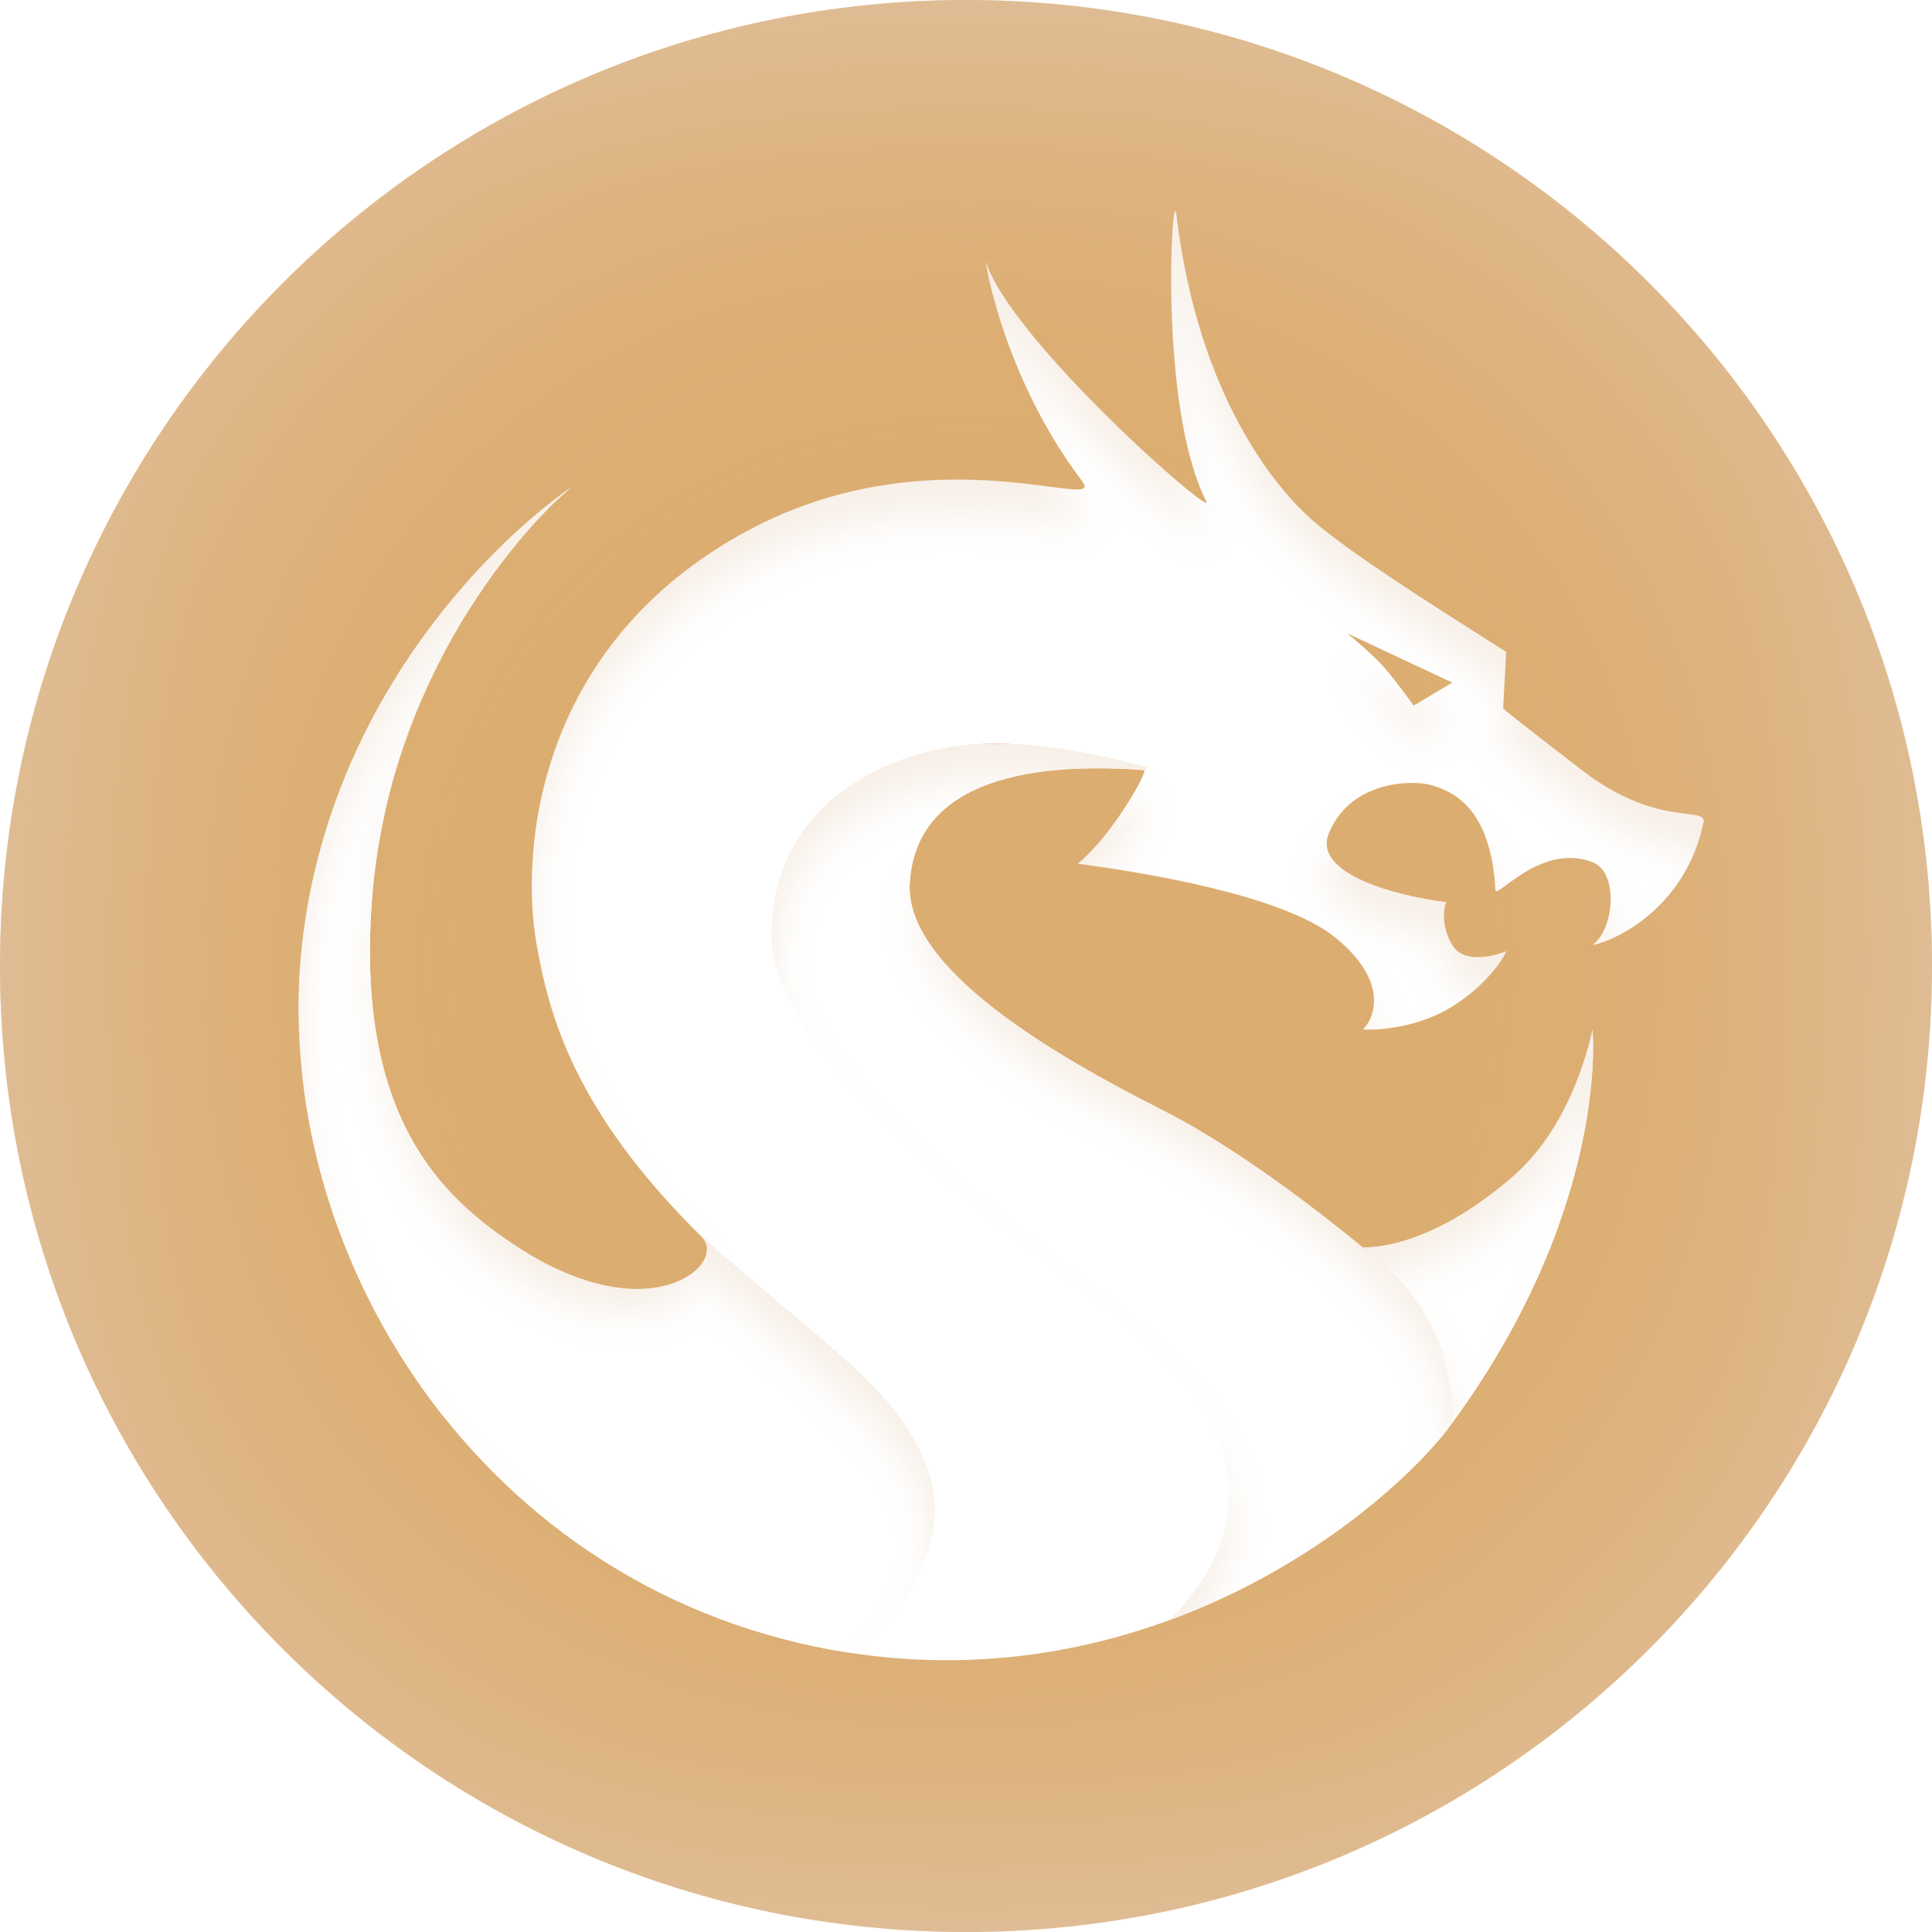
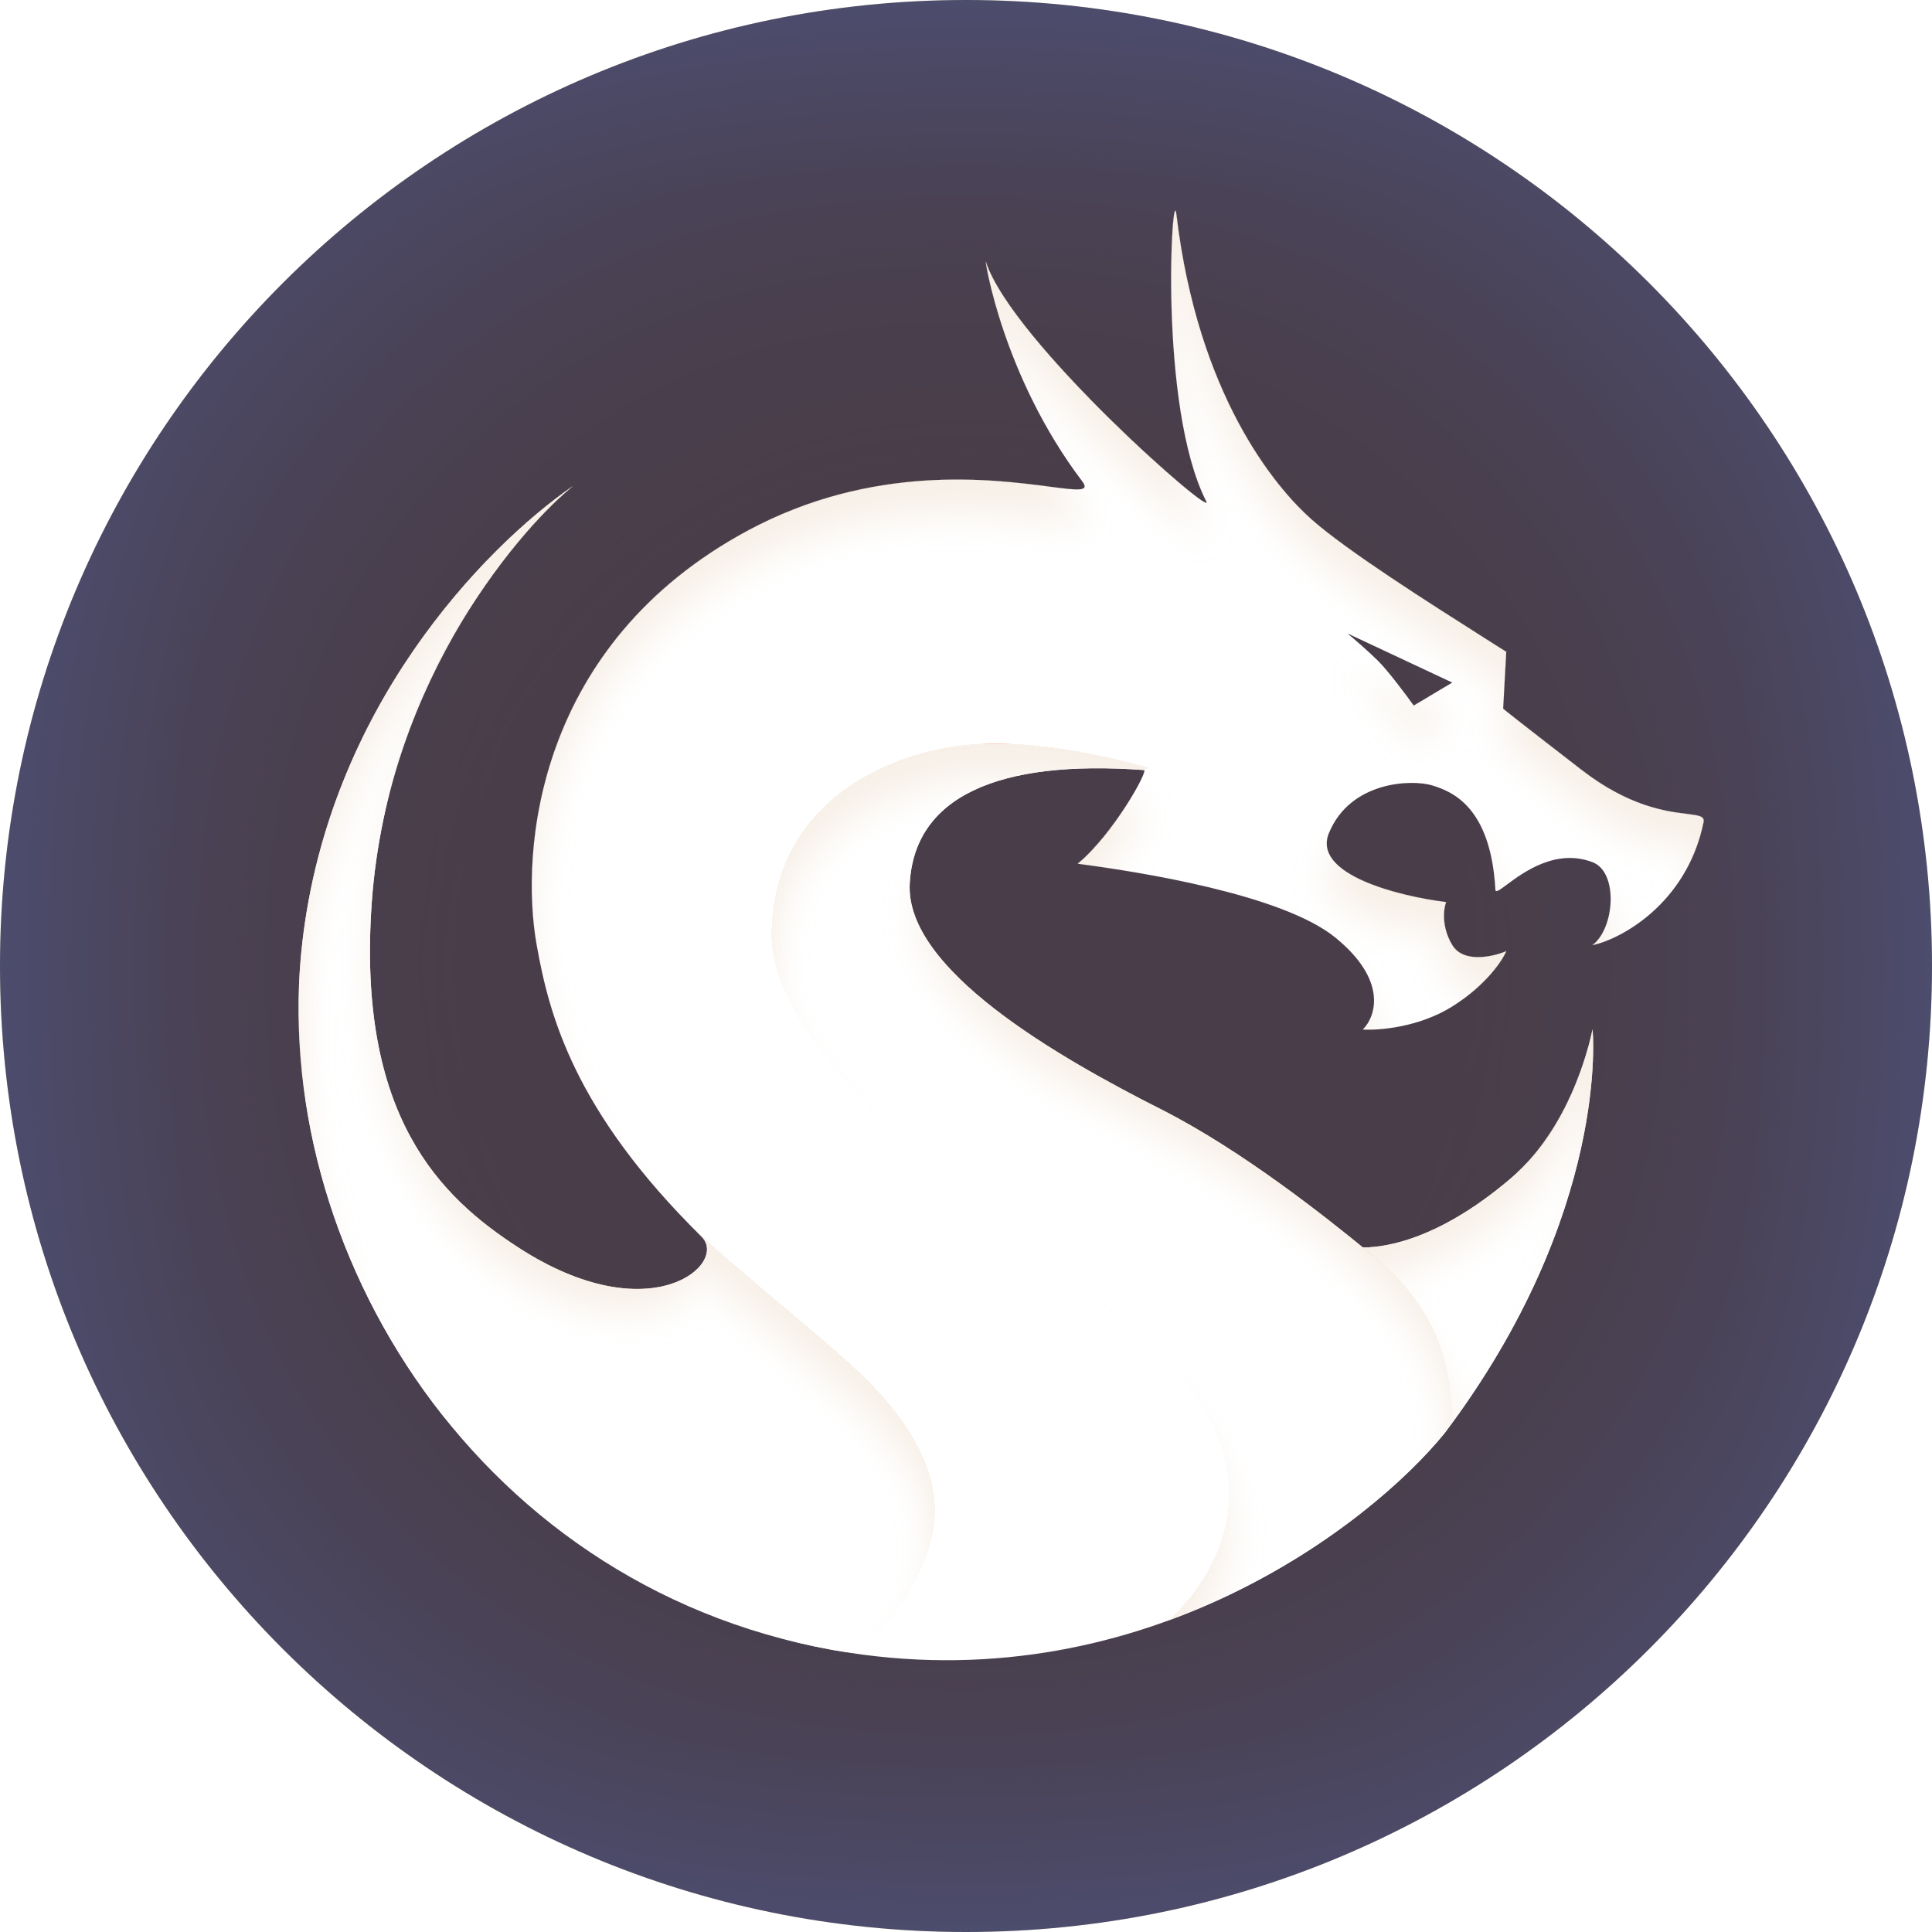
<svg xmlns="http://www.w3.org/2000/svg" width="110" height="110" viewBox="0 0 110 110" fill="none">
  <mask id="mask0_101_4075" style="mask-type:alpha" maskUnits="userSpaceOnUse" x="0" y="0" width="110" height="110">
    <path d="M0 55C0 24.624 24.624 0 55 0V0C85.376 0 110 24.624 110 55V55C110 85.376 85.376 110 55 110V110C24.624 110 0 85.376 0 55V55Z" fill="#482BBF" />
  </mask>
  <g mask="url(#mask0_101_4075)">
    <g filter="url(#filter0_f_101_4075)">
      <path d="M0 55C0 24.624 24.624 0 55 0V0C85.376 0 110 24.624 110 55V55C110 85.376 85.376 110 55 110V110C24.624 110 0 85.376 0 55V55Z" fill="#E49700" />
    </g>
  </g>
-   <path d="M0 55C0 24.624 24.624 0 55 0V0C85.376 0 110 24.624 110 55V55C110 85.376 85.376 110 55 110V110C24.624 110 0 85.376 0 55V55Z" fill="#D9B38C" fill-opacity="0.8" />
+   <path d="M0 55C0 24.624 24.624 0 55 0V0C85.376 0 110 24.624 110 55V55C110 85.376 85.376 110 55 110V110C24.624 110 0 85.376 0 55V55Z" fill="#22275b" fill-opacity="0.8" />
  <g filter="url(#filter1_i_101_4075)">
    <path fill-rule="evenodd" clip-rule="evenodd" d="M32.612 27.683C27.459 31.267 18.764 40.311 17.218 53.633C15.2 71.026 27.31 90.867 48.373 94.101C65.222 96.688 77.976 86.846 82.247 81.602C91.725 69.016 90.672 58.615 90.672 58.615C90.672 58.615 89.707 63.947 86.021 67.093C81.495 70.957 78.298 71.026 77.596 71.026C75.695 69.482 70.804 65.538 66.1 63.16C60.22 60.188 51.532 55.207 51.795 50.312C52.061 45.375 56.797 43.233 65.134 43.844C65.398 43.864 63.379 47.515 61.361 49.176C64.9 49.642 72.998 50.924 76.016 53.371C79.035 55.819 78.327 57.887 77.596 58.615C78.503 58.674 80.79 58.493 82.686 57.304C84.582 56.116 85.524 54.711 85.758 54.158C84.997 54.478 83.318 54.857 82.686 53.808C82.054 52.759 82.189 51.74 82.335 51.361C79.702 51.04 74.683 49.805 75.665 47.428C76.894 44.456 80.404 44.369 81.545 44.718C82.686 45.068 84.88 45.942 85.143 50.662C85.153 50.842 85.389 50.668 85.794 50.367C86.734 49.67 88.588 48.295 90.672 49.089C92.164 49.657 91.93 52.876 90.672 53.808C92.164 53.517 96.025 51.536 96.991 46.816C97.062 46.467 96.719 46.425 96.041 46.34C94.888 46.198 92.765 45.935 90.058 43.844C86.618 41.187 85.641 40.407 85.582 40.348L85.758 37.114C85.4 36.887 85.016 36.643 84.611 36.386C81.334 34.307 76.731 31.387 74.7 29.598C72.617 27.762 68.206 22.518 66.977 12.204C66.742 10.225 65.924 23.13 68.681 28.549C69.222 29.612 57.623 19.459 56.131 14.914C56.075 14.742 57.061 21.382 61.624 27.413C62.078 28.012 61.327 27.914 59.745 27.708C56.48 27.282 49.673 26.394 42.58 30.209C30.558 36.677 29.592 48.389 30.558 53.808C31.258 57.741 32.664 63.248 39.948 70.415C41.498 71.941 37.052 75.921 29.504 71.026C25.116 68.181 20.29 63.597 21.167 51.361C22.095 38.421 29.999 29.753 32.612 27.683ZM76.719 36.065L82.686 38.862L80.492 40.173C80.053 39.562 79.035 38.198 78.474 37.639C77.912 37.079 77.07 36.357 76.719 36.065Z" fill="url(#paint0_linear_101_4075)" />
  </g>
  <mask id="mask1_101_4075" style="mask-type:alpha" maskUnits="userSpaceOnUse" x="17" y="12" width="80" height="83">
    <path fill-rule="evenodd" clip-rule="evenodd" d="M32.612 27.683C27.459 31.267 18.764 40.311 17.218 53.633C15.2 71.026 27.31 90.867 48.373 94.101C65.222 96.688 77.976 86.846 82.247 81.602C91.725 69.016 90.672 58.615 90.672 58.615C90.672 58.615 89.707 63.947 86.021 67.093C81.495 70.957 78.298 71.026 77.596 71.026C75.695 69.482 70.804 65.538 66.1 63.16C60.22 60.188 51.532 55.207 51.795 50.312C52.061 45.375 56.797 43.233 65.134 43.844C65.398 43.864 63.379 47.515 61.361 49.176C64.9 49.642 72.998 50.924 76.016 53.371C79.035 55.819 78.327 57.887 77.596 58.615C78.503 58.674 80.79 58.493 82.686 57.304C84.582 56.116 85.524 54.711 85.758 54.158C84.997 54.478 83.318 54.857 82.686 53.808C82.054 52.759 82.189 51.74 82.335 51.361C79.702 51.04 74.683 49.805 75.665 47.428C76.894 44.456 80.404 44.369 81.545 44.718C82.686 45.068 84.88 45.942 85.143 50.662C85.153 50.842 85.389 50.668 85.794 50.367C86.734 49.67 88.588 48.295 90.672 49.089C92.164 49.657 91.93 52.876 90.672 53.808C92.164 53.517 96.025 51.536 96.991 46.816C97.062 46.467 96.719 46.425 96.041 46.34C94.888 46.198 92.765 45.935 90.058 43.844C86.618 41.187 85.641 40.407 85.582 40.348L85.758 37.114C85.4 36.887 85.016 36.643 84.611 36.386C81.334 34.307 76.731 31.387 74.7 29.598C72.617 27.762 68.206 22.518 66.977 12.204C66.742 10.225 65.924 23.13 68.681 28.549C69.222 29.612 57.623 19.459 56.131 14.914C56.075 14.742 57.061 21.382 61.624 27.413C62.078 28.012 61.327 27.914 59.745 27.708C56.48 27.282 49.673 26.394 42.58 30.209C30.558 36.677 29.592 48.389 30.558 53.808C31.258 57.741 32.664 63.248 39.948 70.415C41.498 71.941 37.052 75.921 29.504 71.026C25.116 68.181 20.29 63.597 21.167 51.361C22.095 38.421 29.999 29.753 32.612 27.683ZM76.719 36.065L82.686 38.862L80.492 40.173C80.053 39.562 79.035 38.198 78.474 37.639C77.912 37.079 77.07 36.357 76.719 36.065Z" fill="url(#paint1_linear_101_4075)" />
  </mask>
  <g mask="url(#mask1_101_4075)">
    <g filter="url(#filter2_i_101_4075)">
      <path d="M54.231 42.532C58.24 41.899 62.978 43.084 65.302 43.698C63.792 45.208 52.314 45.602 52.227 49.812C52.155 53.272 56.282 57.675 62.248 60.6C72.443 65.6 76.452 69.547 77.846 70.775C83.487 75.743 82.684 81.053 82.684 81.053C82.684 81.053 80.406 84.543 75.526 87.79C70.646 91.036 66.434 92.377 66.434 92.377C66.434 92.377 75.755 84.808 64.252 75.511C59.01 71.274 43.775 60.688 43.949 53.057C44.107 46.13 49.787 43.234 54.231 42.532Z" fill="url(#paint2_linear_101_4075)" />
    </g>
    <g filter="url(#filter3_i_101_4075)">
      <path d="M81.332 75.171C80.019 72.755 78.13 71.482 77.377 70.868C78.37 70.868 82.867 70.167 86.838 66.304C89.26 63.949 90.323 60.247 90.684 58.316C90.774 60.247 91.081 63.495 89.636 67.972C88.126 72.653 85.573 77.804 82.684 81.052C82.684 79.297 82.404 77.143 81.332 75.171Z" fill="url(#paint3_linear_101_4075)" />
    </g>
    <g filter="url(#filter4_i_101_4075)">
      <path d="M48.73 77.99C46.55 75.945 41.701 72.09 39.642 70.113C39.377 76.042 21.998 72.671 21.277 54.885C20.66 39.626 28.957 31.081 33.37 27.158C27.545 30.733 17.57 41.893 17.04 54.885C16.564 66.559 20.306 75.897 27.368 82.96C34.866 90.458 43.892 93.524 48.158 94.105C49.747 93.669 52.3 90.72 53.055 87.407C53.988 83.309 50.495 79.647 48.73 77.99Z" fill="url(#paint4_linear_101_4075)" />
    </g>
  </g>
  <defs>
    <filter id="filter0_f_101_4075" x="-30" y="-30" width="170" height="170" filterUnits="userSpaceOnUse" color-interpolation-filters="sRGB">
      <feFlood flood-opacity="0" result="BackgroundImageFix" />
      <feBlend mode="normal" in="SourceGraphic" in2="BackgroundImageFix" result="shape" />
      <feGaussianBlur stdDeviation="15" result="effect1_foregroundBlur_101_4075" />
    </filter>
    <filter id="filter1_i_101_4075" x="17" y="12" width="80" height="84.526" filterUnits="userSpaceOnUse" color-interpolation-filters="sRGB">
      <feFlood flood-opacity="0" result="BackgroundImageFix" />
      <feBlend mode="normal" in="SourceGraphic" in2="BackgroundImageFix" result="shape" />
      <feColorMatrix in="SourceAlpha" type="matrix" values="0 0 0 0 0 0 0 0 0 0 0 0 0 0 0 0 0 0 127 0" result="hardAlpha" />
      <feOffset dy="2" />
      <feGaussianBlur stdDeviation="1" />
      <feComposite in2="hardAlpha" operator="arithmetic" k2="-1" k3="1" />
      <feColorMatrix type="matrix" values="0 0 0 0 0.851 0 0 0 0 0.702 0 0 0 0 0.549 0 0 0 0.2 0" />
      <feBlend mode="normal" in2="shape" result="effect1_innerShadow_101_4075" />
    </filter>
    <filter id="filter2_i_101_4075" x="43.947" y="42.352" width="38.776" height="52.026" filterUnits="userSpaceOnUse" color-interpolation-filters="sRGB">
      <feFlood flood-opacity="0" result="BackgroundImageFix" />
      <feBlend mode="normal" in="SourceGraphic" in2="BackgroundImageFix" result="shape" />
      <feColorMatrix in="SourceAlpha" type="matrix" values="0 0 0 0 0 0 0 0 0 0 0 0 0 0 0 0 0 0 127 0" result="hardAlpha" />
      <feOffset dy="2" />
      <feGaussianBlur stdDeviation="1" />
      <feComposite in2="hardAlpha" operator="arithmetic" k2="-1" k3="1" />
      <feColorMatrix type="matrix" values="0 0 0 0 0.851 0 0 0 0 0.702 0 0 0 0 0.549 0 0 0 0.2 0" />
      <feBlend mode="normal" in2="shape" result="effect1_innerShadow_101_4075" />
    </filter>
    <filter id="filter3_i_101_4075" x="77.377" y="58.316" width="13.396" height="24.737" filterUnits="userSpaceOnUse" color-interpolation-filters="sRGB">
      <feFlood flood-opacity="0" result="BackgroundImageFix" />
      <feBlend mode="normal" in="SourceGraphic" in2="BackgroundImageFix" result="shape" />
      <feColorMatrix in="SourceAlpha" type="matrix" values="0 0 0 0 0 0 0 0 0 0 0 0 0 0 0 0 0 0 127 0" result="hardAlpha" />
      <feOffset dy="2" />
      <feGaussianBlur stdDeviation="1" />
      <feComposite in2="hardAlpha" operator="arithmetic" k2="-1" k3="1" />
      <feColorMatrix type="matrix" values="0 0 0 0 0.851 0 0 0 0 0.702 0 0 0 0 0.549 0 0 0 0.2 0" />
      <feBlend mode="normal" in2="shape" result="effect1_innerShadow_101_4075" />
    </filter>
    <filter id="filter4_i_101_4075" x="17" y="27.158" width="36.21" height="68.947" filterUnits="userSpaceOnUse" color-interpolation-filters="sRGB">
      <feFlood flood-opacity="0" result="BackgroundImageFix" />
      <feBlend mode="normal" in="SourceGraphic" in2="BackgroundImageFix" result="shape" />
      <feColorMatrix in="SourceAlpha" type="matrix" values="0 0 0 0 0 0 0 0 0 0 0 0 0 0 0 0 0 0 127 0" result="hardAlpha" />
      <feOffset dy="2" />
      <feGaussianBlur stdDeviation="1" />
      <feComposite in2="hardAlpha" operator="arithmetic" k2="-1" k3="1" />
      <feColorMatrix type="matrix" values="0 0 0 0 0.851 0 0 0 0 0.702 0 0 0 0 0.549 0 0 0 0.2 0" />
      <feBlend mode="normal" in2="shape" result="effect1_innerShadow_101_4075" />
    </filter>
    <linearGradient id="paint0_linear_101_4075" x1="57" y1="12" x2="57" y2="94.007" gradientUnits="userSpaceOnUse">
      <stop stop-color="#FF9E8D" />
      <stop offset="0" stop-color="white" />
      <stop offset="1" stop-color="white" />
    </linearGradient>
    <linearGradient id="paint1_linear_101_4075" x1="57" y1="12" x2="57" y2="94.526" gradientUnits="userSpaceOnUse">
      <stop stop-color="#FF736D" />
      <stop offset="1" stop-color="#F73E46" />
    </linearGradient>
    <linearGradient id="paint2_linear_101_4075" x1="63.335" y1="42.352" x2="63.335" y2="92.063" gradientUnits="userSpaceOnUse">
      <stop stop-color="#FF9E8D" />
      <stop offset="0" stop-color="white" />
      <stop offset="1" stop-color="white" />
    </linearGradient>
    <linearGradient id="paint3_linear_101_4075" x1="84.076" y1="58.316" x2="84.076" y2="80.909" gradientUnits="userSpaceOnUse">
      <stop stop-color="#FF9E8D" />
      <stop offset="0" stop-color="white" />
      <stop offset="1" stop-color="white" />
    </linearGradient>
    <linearGradient id="paint4_linear_101_4075" x1="35.105" y1="27.158" x2="35.105" y2="93.684" gradientUnits="userSpaceOnUse">
      <stop stop-color="#FF9E8D" />
      <stop offset="0" stop-color="white" />
      <stop offset="1" stop-color="white" />
    </linearGradient>
  </defs>
</svg>
